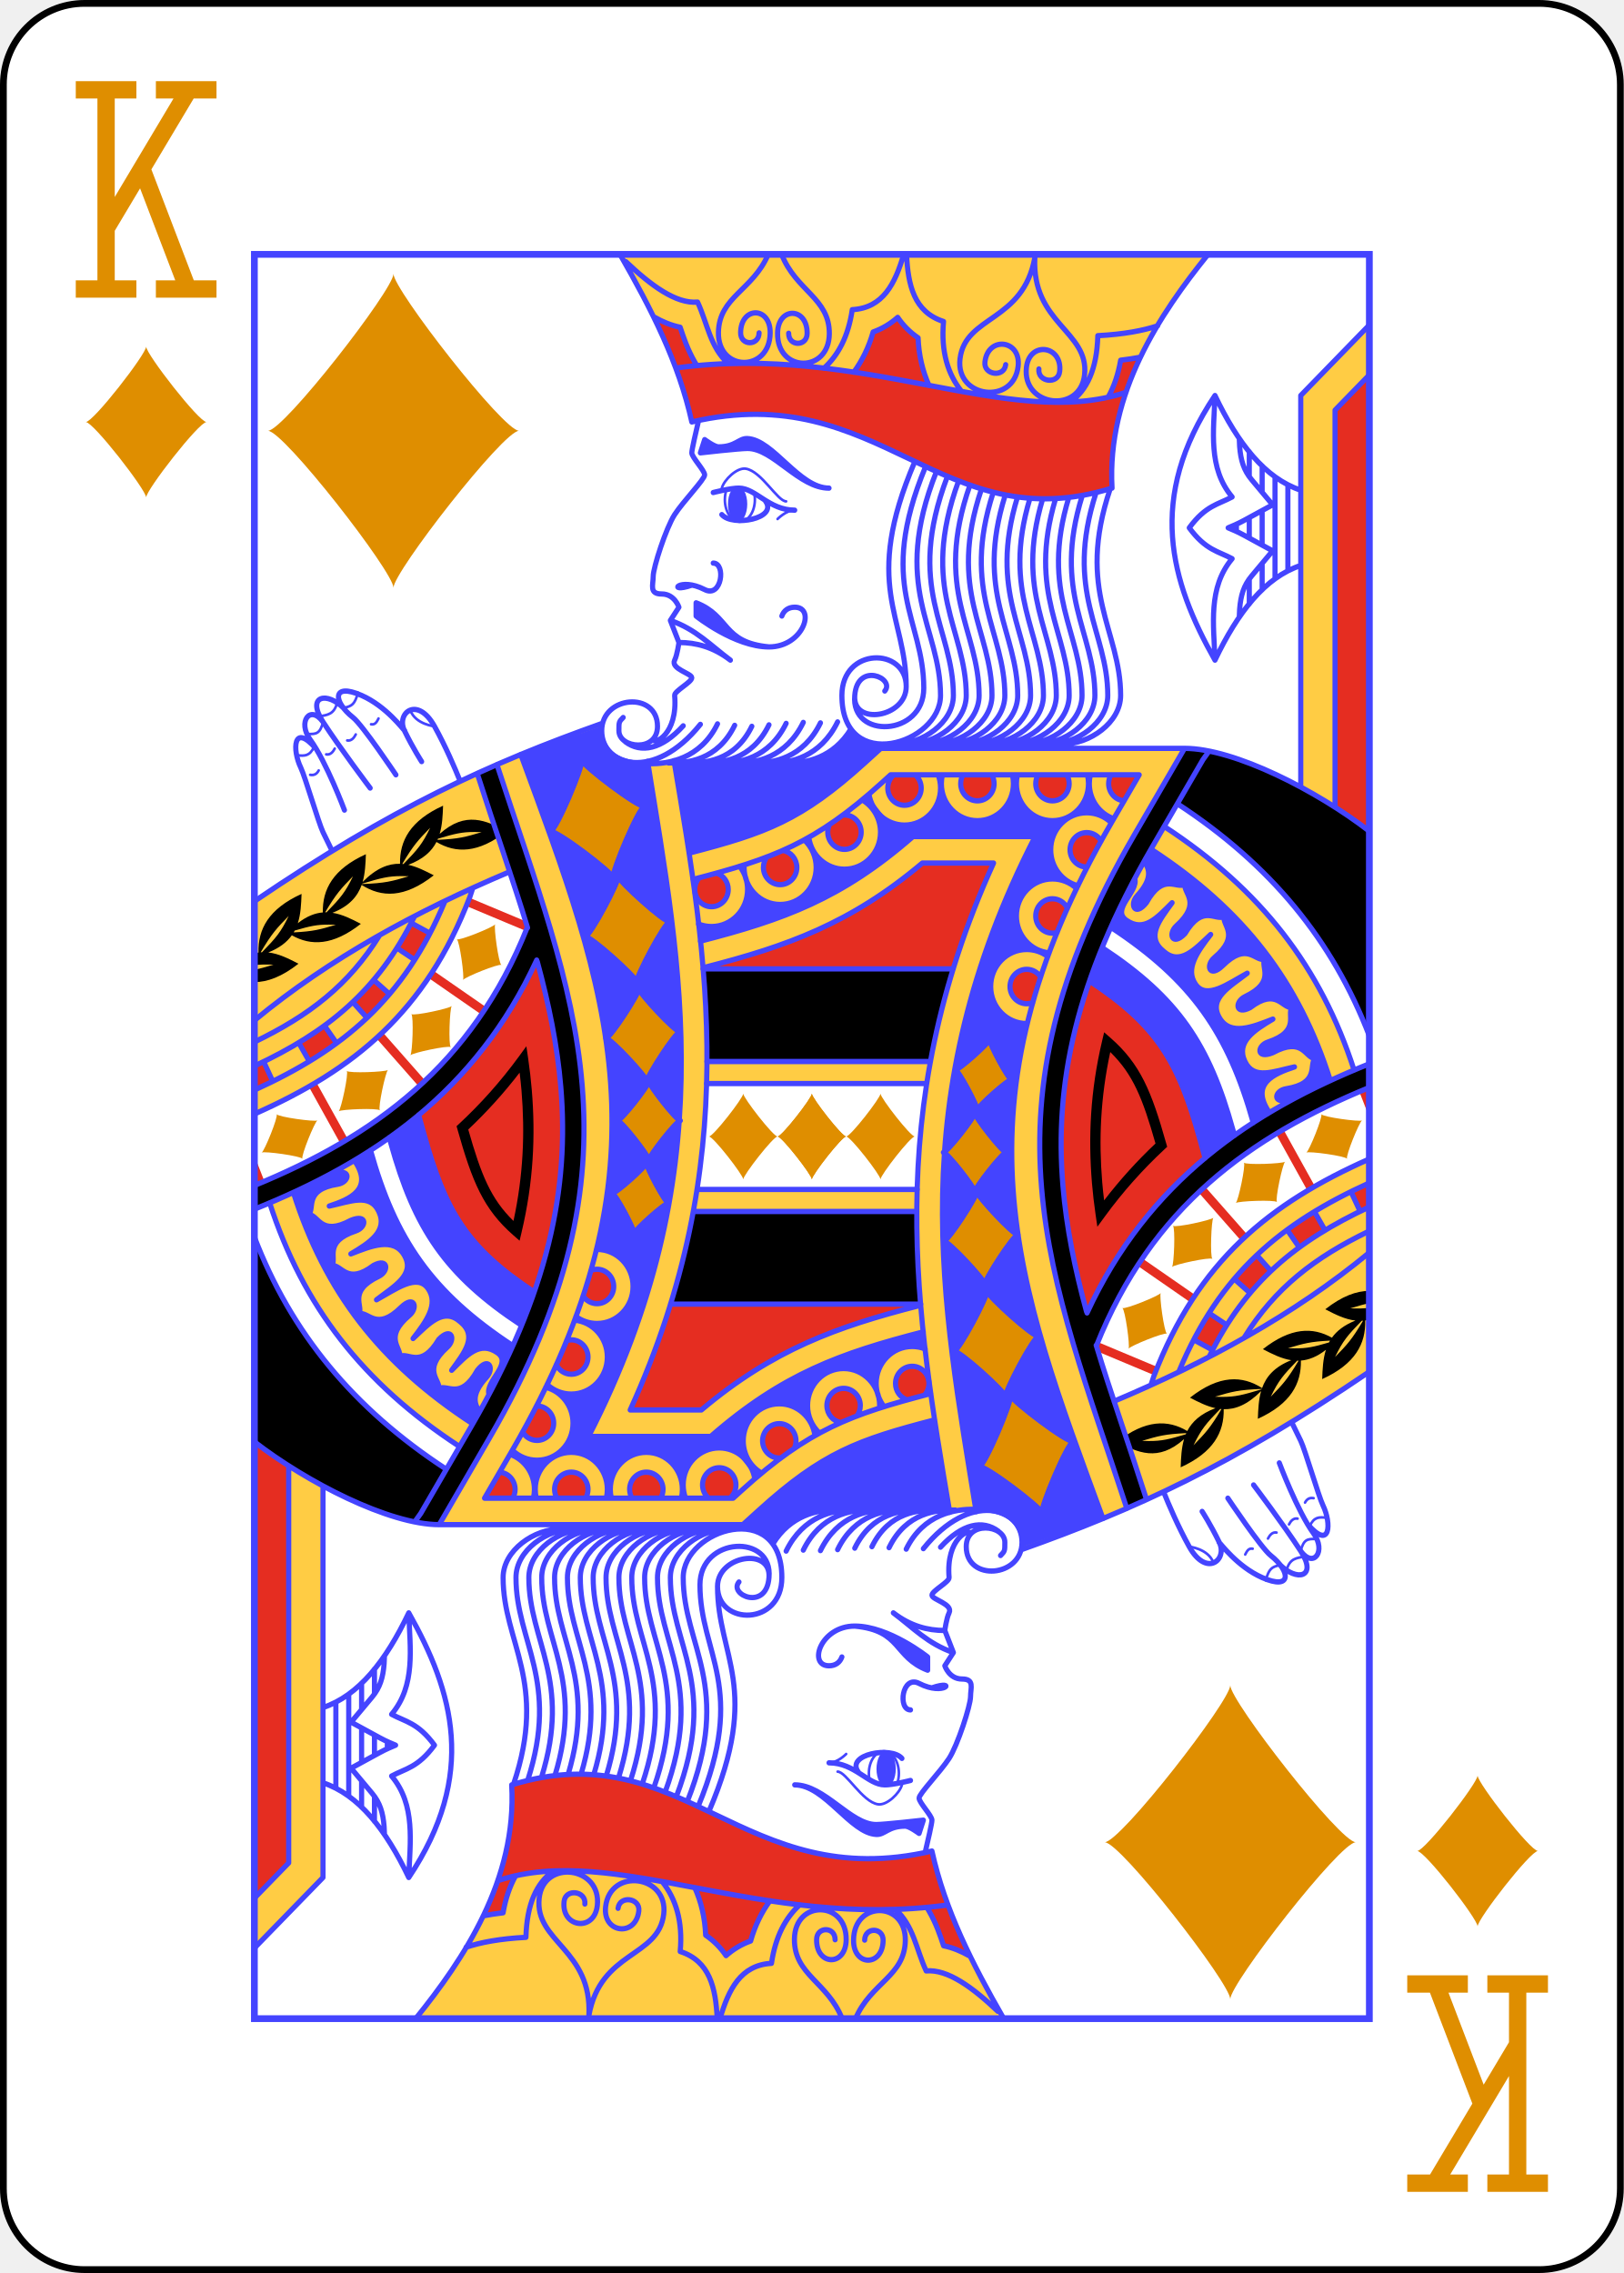
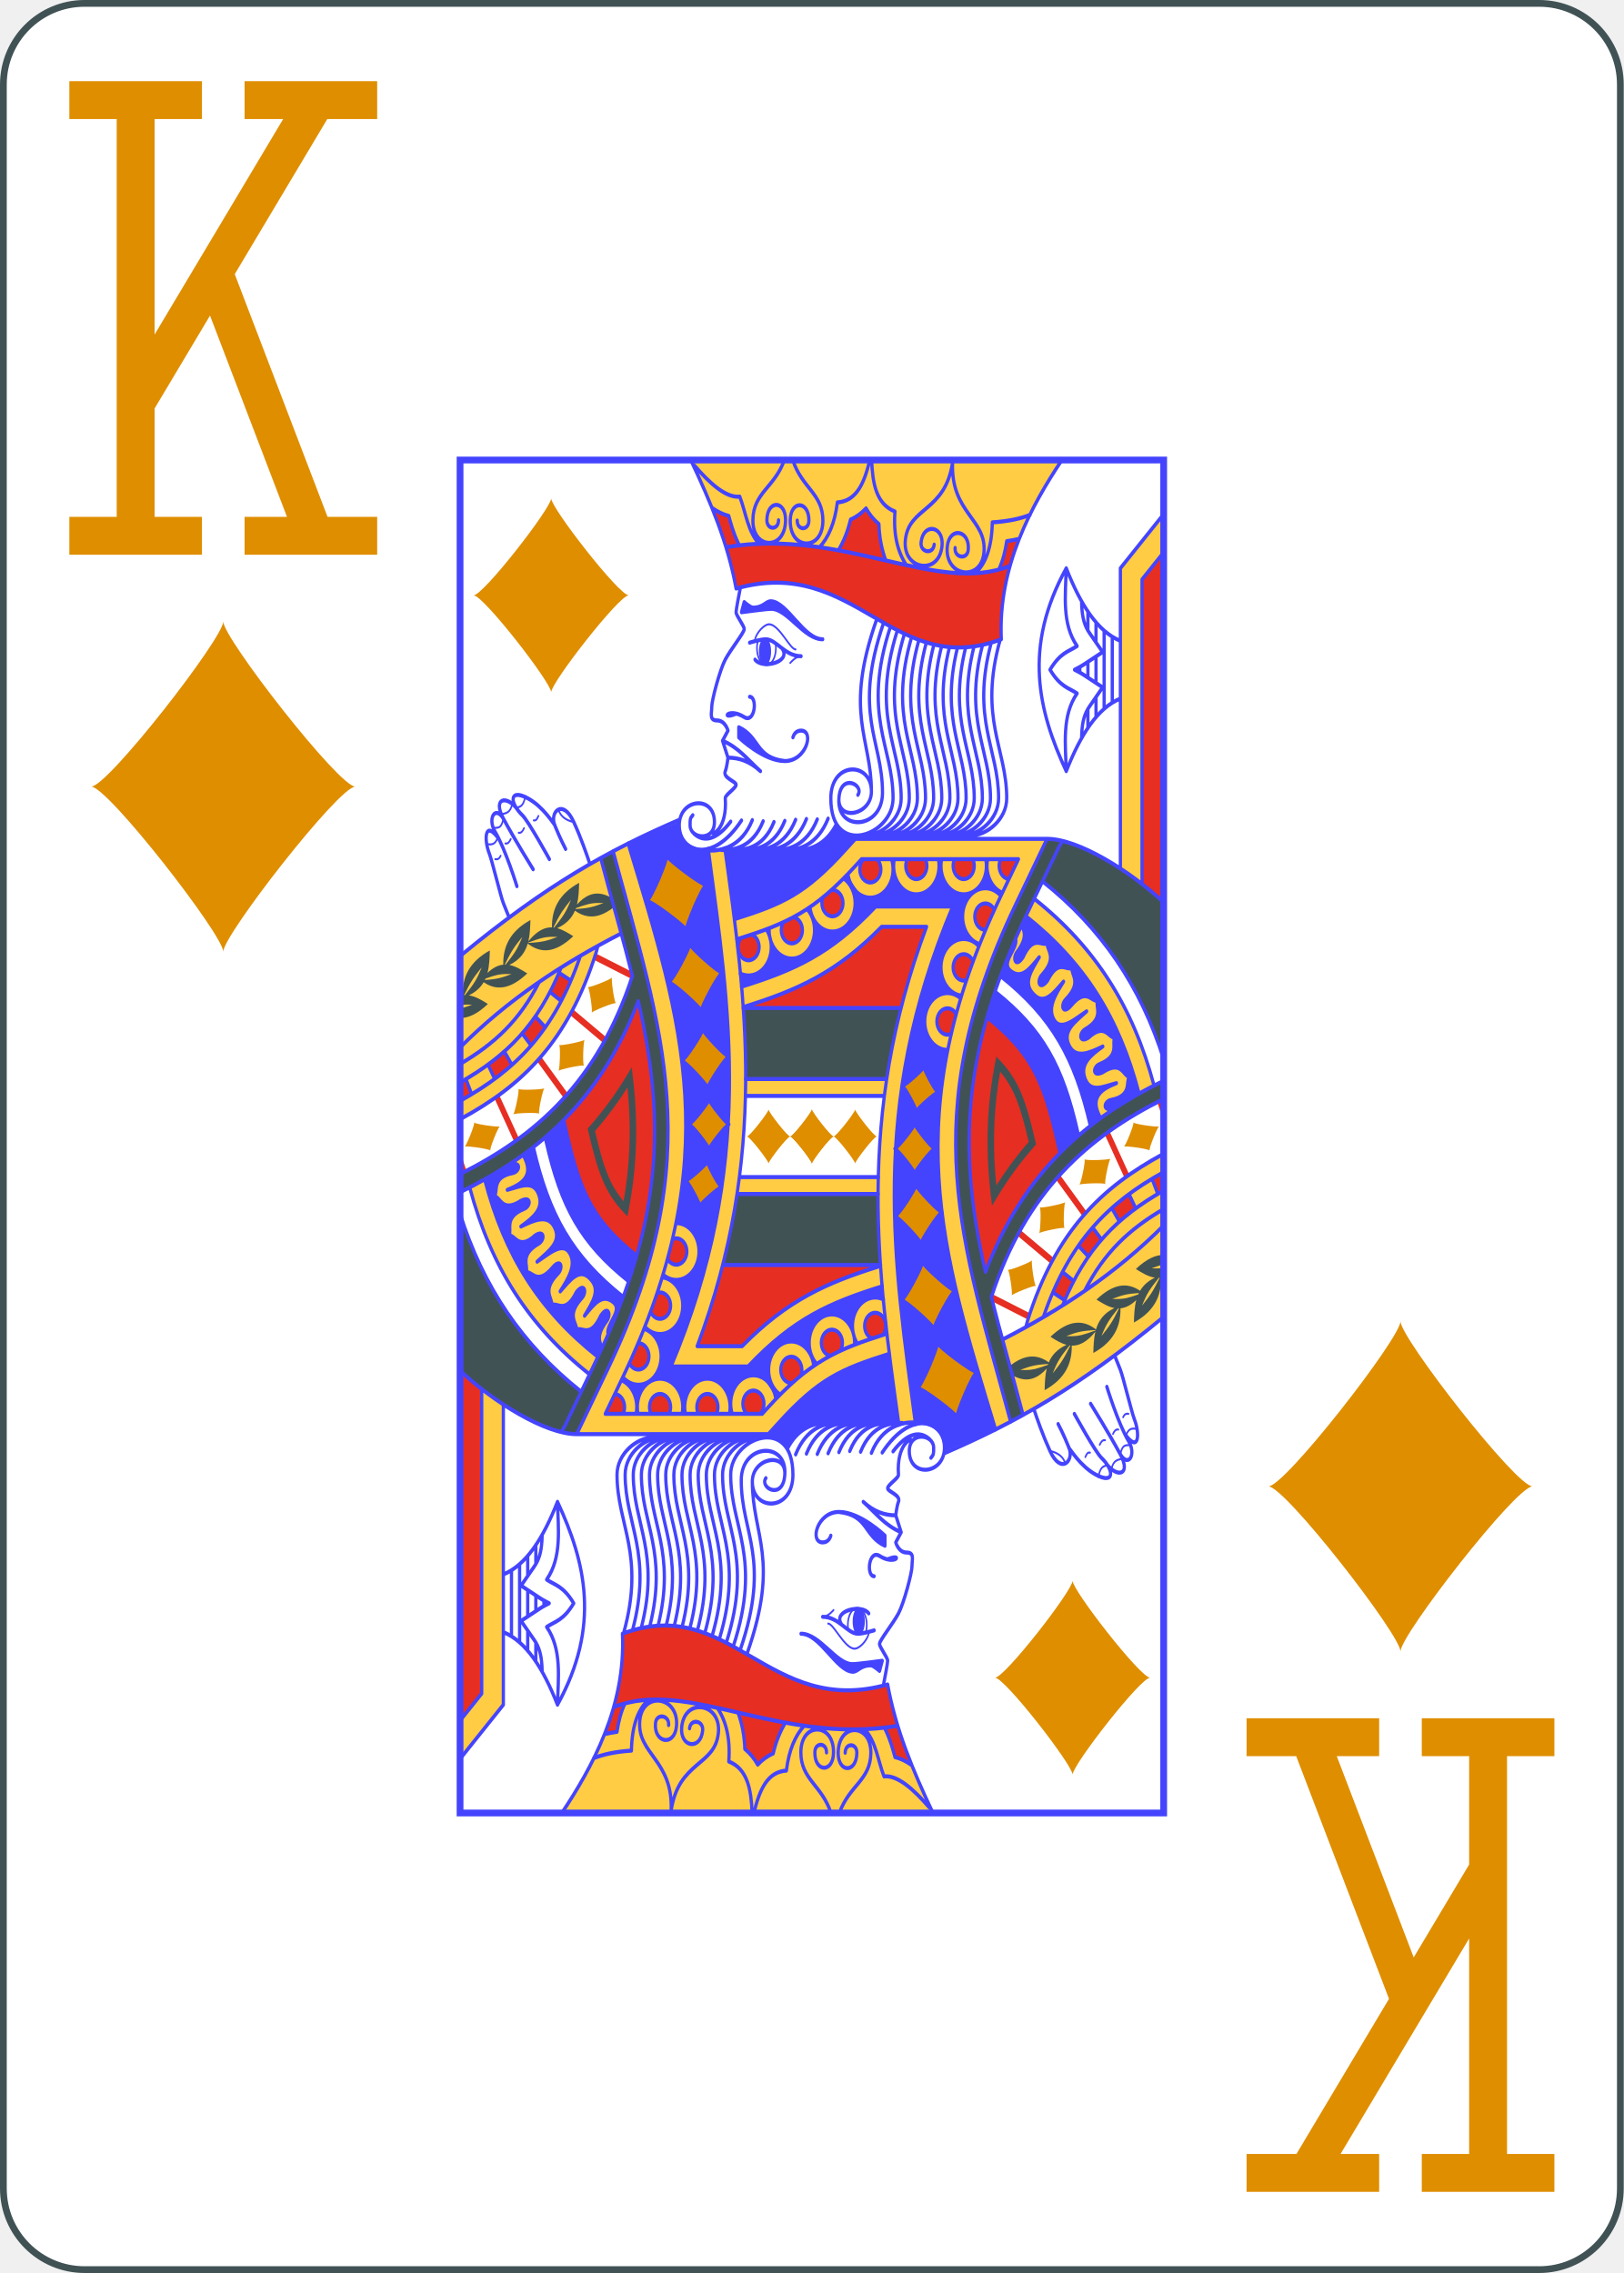
<svg xmlns="http://www.w3.org/2000/svg" xmlns:xlink="http://www.w3.org/1999/xlink" class="card" face="KD" height="3.5in" preserveAspectRatio="none" viewBox="-120 -168 240 336" width="2.5in">
  <defs>
    <symbol id="VDK" viewBox="-500 -500 1000 1000" preserveAspectRatio="xMinYMid">
      <path d="M-285 -460L-85 -460M-185 -460L-185 460M-285 460L-85 460M85 -460L285 -460M185 -440L-170 155M85 460L285 460M185 440L-10 -70" stroke="#df8e00" stroke-width="80" stroke-linecap="square" stroke-miterlimit="1.5" fill="none" />
    </symbol>
    <symbol id="SDK" viewBox="-600 -600 1200 1200" preserveAspectRatio="xMinYMid">
      <path d="M-400 0C-350 0 0 -450 0 -500C0 -450 350 0 400 0C350 0 0 450 0 500C0 450 -350 0 -400 0Z" fill="#df8e00" />
    </symbol>
    <symbol id="DK6" preserveAspectRatio="none" viewBox="0 0 1300 2000">
      <path stroke="#44F" stroke-linecap="round" stroke-linejoin="round" stroke-width="3" fill="none" d="M545,265c2.64,-9.531 17.644,-23.57 27.903,-22.032C591.207,245.713 610,280 620,280M630,290c-10,0 -20,10 -20,10M583.008,271.841c0.353,1.98 0.541,4.055 0.541,6.192 0,13.807 -7.835,25 -17.5,25 -9.665,0 -17.5,-11.193 -17.5,-25 0,-4.428 0.806,-8.588 2.22,-12.196M120.802,496.815c-3.725,13.385 -7.12,15.266 -16.172,17.234M96.463,508.491c-3.725,13.385 -11.329,13.379 -20.381,15.348M80.207,529.943c-3.725,13.385 -7.7,14.104 -18.204,13.751M69.59,558.281c-5.031,10.627 -11.039,10.476 -19.656,9.542M181.952,517.242C188.179,532.903 210,535 210,535M65,590c4.797,0.895 7.937,-1.11 10,-5M108.204,551.026c4.797,0.895 7.937,-2.906 10,-6.796M65,590c4.797,0.895 7.937,-1.11 10,-5M136.026,532.691c4.797,0.895 6.654,-2.65 8.717,-6.539M83.686,566.814c4.797,0.895 7.937,-2.65 10,-6.539" />
-       <use xlink:href="#SDK" height="120" width="120" transform="translate(650,1000)scale(1,0.972)rotate(0)translate(-60,-60)" />
-       <use xlink:href="#SDK" height="120" width="120" transform="translate(570,1000)scale(1,0.972)rotate(0)translate(-60,-60)" />
-       <use xlink:href="#SDK" height="170" width="170" transform="translate(400,640)scale(1,0.972)rotate(-15)translate(-85,-85)" stroke="#44F" stroke-width="42.352" stroke-linejoin="round" stroke-linecap="round" />
-       <use xlink:href="#SDK" height="150" width="150" transform="translate(435,765)scale(1,0.972)rotate(-10)translate(-75,-75)" stroke="#44F" stroke-width="48" stroke-linejoin="round" stroke-linecap="round" />
-       <use xlink:href="#SDK" height="130" width="130" transform="translate(453,885)scale(1,0.972)rotate(-5)translate(-65,-65)" stroke="#44F" stroke-width="55.384" stroke-linejoin="round" stroke-linecap="round" />
-       <use xlink:href="#SDK" height="110" width="110" transform="translate(460,982)scale(1,0.972)rotate(0)translate(-55,-55)" stroke="#44F" stroke-width="65.454" stroke-linejoin="round" stroke-linecap="round" />
-       <use xlink:href="#SDK" height="100" width="100" transform="translate(450,1070)scale(1,0.972)rotate(10)translate(-50,-50)" stroke="#44F" stroke-width="72" stroke-linejoin="round" stroke-linecap="round" />
-       <use xlink:href="#SDK" height="90" width="90" transform="translate(1259,1000)scale(1,0.972)rotate(60)translate(-45,-45)" />
-       <use xlink:href="#SDK" height="90" width="90" transform="translate(1173,1052)scale(1,0.972)rotate(50)translate(-45,-45)" />
-       <use xlink:href="#SDK" height="90" width="90" transform="translate(1094,1120)scale(1,0.972)rotate(40)translate(-45,-45)" />
-       <use xlink:href="#SDK" height="90" width="90" transform="translate(1038,1209)scale(1,0.972)rotate(30)translate(-45,-45)" />
+       <use xlink:href="#SDK" height="120" width="120" transform="translate(650,1000)scale(1,0.8)rotate(0)translate(-60,-60)" />
+       <use xlink:href="#SDK" height="120" width="120" transform="translate(570,1000)scale(1,0.8)rotate(0)translate(-60,-60)" />
+       <use xlink:href="#SDK" height="170" width="170" transform="translate(400,640)scale(1,0.8)rotate(-15)translate(-85,-85)" stroke="#44F" stroke-width="42.352" stroke-linejoin="round" stroke-linecap="round" />
+       <use xlink:href="#SDK" height="150" width="150" transform="translate(435,765)scale(1,0.8)rotate(-10)translate(-75,-75)" stroke="#44F" stroke-width="48" stroke-linejoin="round" stroke-linecap="round" />
+       <use xlink:href="#SDK" height="130" width="130" transform="translate(453,885)scale(1,0.8)rotate(-5)translate(-65,-65)" stroke="#44F" stroke-width="55.384" stroke-linejoin="round" stroke-linecap="round" />
+       <use xlink:href="#SDK" height="110" width="110" transform="translate(460,982)scale(1,0.8)rotate(0)translate(-55,-55)" stroke="#44F" stroke-width="65.454" stroke-linejoin="round" stroke-linecap="round" />
+       <use xlink:href="#SDK" height="100" width="100" transform="translate(450,1070)scale(1,0.8)rotate(10)translate(-50,-50)" stroke="#44F" stroke-width="72" stroke-linejoin="round" stroke-linecap="round" />
+       <use xlink:href="#SDK" height="90" width="90" transform="translate(1259,1000)scale(1,0.8)rotate(60)translate(-45,-45)" />
+       <use xlink:href="#SDK" height="90" width="90" transform="translate(1173,1052)scale(1,0.8)rotate(50)translate(-45,-45)" />
+       <use xlink:href="#SDK" height="90" width="90" transform="translate(1094,1120)scale(1,0.8)rotate(40)translate(-45,-45)" />
+       <use xlink:href="#SDK" height="90" width="90" transform="translate(1038,1209)scale(1,0.8)rotate(30)translate(-45,-45)" />
    </symbol>
    <symbol id="DK5" preserveAspectRatio="none" viewBox="0 0 1300 2000">
      <path stroke="#44F" stroke-linecap="round" stroke-linejoin="round" stroke-width="6" fill="none" d="M1205,261.182v97.637M1190,252.129V367.871M1175,350.311v29.996M1175,290.406l-10e-5,39.187M1175,239.693v29.996M1160,368.373v27.984M1160,298.355l10e-5,23.289M1160,223.643v27.984M1145,305.873v8.254M520.134,778.543C616.396,754.406 684.392,730.935 767.926,660h142.395c-156.787,297.276 -107.906,528.857 -68.797,765.254M525.766,808.059C620.591,784.352 694.855,758.784 778.836,690h83.006c-131.846,281.901 -89.778,512.978 -51.069,736.045M989.366,1432.945C889.254,1168.199 806.638,966.909 1000.051,642.941L1031.658,590H741.766l-9.922,8.756C653.494,667.888 603.995,685.13 511.713,708.48M1017.097,1421.323C928.021,1156.019 838.469,972.117 1025.811,658.32L1084.508,560H730.424l-18.43,16.26c-74.361,65.612 -115.843,79.924 -204.671,102.393M426.291,0.007C462.762,61.82 494.762,122.796 510,190 730,140 800,325 1000,265 993.852,157.297 1056.123,67.145 1111.966,-0.018M614.759,0.032C631.487,41.41 670.706,49.677 670.34,90.06c-0.408,44.997 -60.979,44.224 -60.335,-0.77 0.435,-30.41 34.906,-29.556 34.477,0.44 -0.215,14.998 -21.763,14.723 -21.548,-0.275M599.096,0.044C581.146,40.794 541.84,48.101 541.051,88.41c-0.88,44.991 59.691,45.764 60.335,0.77 0.435,-30.41 -34.048,-30.436 -34.477,-0.44 -0.215,14.998 21.333,15.273 21.548,0.275M910,3.41c-3.958,75.052 63.504,83.571 57.94,133.177 -5.014,44.699 -73.043,36.172 -67.764,-8.495 3.568,-30.189 42.241,-24.924 38.722,4.854 -1.76,14.889 -25.961,11.855 -24.201,-3.034M910,3.41C896.361,77.248 828.885,68.851 822.732,118.383c-5.544,44.633 62.485,53.162 67.764,8.495 3.568,-30.189 -35.203,-34.632 -38.722,-4.854 -1.76,14.889 22.442,17.923 24.201,3.034M491.884,128.804C710,100 880,200 1015.604,156.595M995.411,161.923C1002.408,149.77 1007.254,135.659 1010,120c8.271,-0.945 15.987,-2.113 23.204,-3.475M951.488,167.374c19.219,-13.488 30.892,-37.153 31.903,-75.195 30.425,-1.548 52.501,-5.644 69.805,-11.195M466.519,71.255c9.446,5.241 19.354,9.279 29.914,11.366 3.985,11.503 8.452,24.997 17.213,39.74 0.763,1.283 1.566,2.56 2.409,3.829M552.628,123.893C531.219,105.072 528.495,78.759 516.729,54.105 491.699,56.297 462.178,35.159 433.183,8.316M698.804,133.696c9.723,-12.91 17.517,-28.178 22.597,-45.676 10.847,-3.769 20.57,-9.546 28.66,-16.604 6.148,8.853 14.187,16.87 23.799,23.219 0.785,19.912 5.349,38.047 12.742,53.992M757.092,0.052C747.112,32.943 733.174,60.761 697.089,62.687 692.459,93.201 680.697,114.38 664.045,129.146M824.538,155.374C808.692,135.989 800.327,110.644 803.527,76.109 768.856,65.234 762.116,34.589 760.381,0.043M0.128,733.28C160.872,627.138 273.947,577.151 405.892,531.565M1084.508,560c58.556,0 155.048,48.393 215.606,93.996M1060.798,648.537c113.096,71.77 182.617,159.57 221.424,276.264M1045.468,674.302c108.824,68.979 172.626,150.486 209.091,262.347M1300.071,886.19C1257.215,777.442 1184.743,691.771 1076.171,622.798M998.735,762.9c94.583,60.402 136.897,120.761 165.899,221.531M988.568,785.964c89.063,57.044 124.762,109.898 152.397,206.618l1.791,6.27M973.923,823.823c78.203,50.361 103.128,90.662 128.581,179.747l5.989,20.963M1045.369,1281.592l3.338,-9.824c51.421,-130.622 135.35,-196.342 251.249,-246.259M1154.091,1227.949c35.812,-56.212 81.928,-90.805 145.814,-120.773M1113.379,1249.43c42.764,-84.642 101.834,-131.066 186.517,-169.544M1077.871,1266.58c47.687,-111.379 119.453,-168.575 222.006,-213.896M970.828,1200.002C1041.668,1050.464 1161.946,971.391 1299.957,917.595M981.741,1237.189C1046.058,1080.041 1161.175,999.873 1299.994,944.443M1002.278,1300.143c108.097,-44.364 209.475,-97.716 297.742,-168.601M970.203,1198.396c-13.491,-48.251 -23.451,-95.134 -27.496,-142.517 -9.688,-113.478 12.898,-231.197 104.568,-384.744l58.697,-98.32 7.089,-9.682M1039.892,1410.606c-19.667,-59.873 -42.017,-121.299 -58.398,-173.96M523.076,810 814.875,810M527.684,915 788.328,915M527.262,940 783.957,940M1113.101,1200.255l20.73,13.447M1142.463,1161.465l18.51,16.033M1168.828,1134.571l16.461,17.846M1204.197,1105.897l14.1,19.81M1236.013,1085.268l12.336,21.066M1278.611,1062.598l10.579,22.262M1095.363,1230.498l21.824,11.578M1220,603.865V160l80,-80M1260,626.748V176.568l39.999,-39.999M1219.982,352.664C1178.5,366.005 1146.587,405.675 1120,460c-1.436,-40.363 -8.306,-82.087 20,-115 -16.063,-8.511 -30.68,-9.463 -50,-35 19.32,-25.537 33.937,-26.489 50,-35 -28.306,-32.913 -21.436,-74.637 -20,-115 26.587,54.325 58.5,93.995 99.982,107.336M1148.301,411.435c0.056,-3.197 0.194,-6.275 0.441,-9.224 1.32,-15.756 4.72,-26.855 14.004,-37.65l24.494,-28.482 -33.195,-17.588c-8.638,-4.577 -14.026,-6.531 -18.703,-8.49 4.677,-1.959 10.065,-3.914 18.703,-8.49l33.195,-17.588 -24.494,-28.482c-9.284,-10.795 -12.684,-21.895 -14.004,-37.65 -0.247,-2.949 -0.385,-6.027 -0.441,-9.224M1120,160c-80.254,116.73 -51.745,210.787 0,300M708.559,618.376A42,42 0 0 1 730,655v0a42,42 0 0 1 -42,42 42,42 0 0 1 -41.598,-36.205M686.029,635.6A19.5,19.5 0 0 1 688,635.5 19.5,19.5 0 0 1 707.5,655 19.5,19.5 0 0 1 688,674.5 19.5,19.5 0 0 1 668.5,655a19.5,19.5 0 0 1 2.091,-8.784M797.229,589.997A42,42 0 0 1 800,605 42,42 0 0 1 758,647 42,42 0 0 1 716.564,611.857M770.453,589.995A19.5,19.5 0 0 1 777.5,605 19.5,19.5 0 0 1 758,624.5 19.5,19.5 0 0 1 738.5,605a19.5,19.5 0 0 1 7.055,-15.012M883.79,589.99A42,42 0 0 1 885,600a42,42 0 0 1 -42,42 42,42 0 0 1 -42,-42 42,42 0 0 1 1.211,-10.012M859.734,589.989A19.5,19.5 0 0 1 862.5,600 19.5,19.5 0 0 1 843,619.5 19.5,19.5 0 0 1 823.5,600a19.5,19.5 0 0 1 2.767,-10.012M971.29,589.99A42,42 0 0 1 972.5,600a42,42 0 0 1 -42,42 42,42 0 0 1 -42,-42 42,42 0 0 1 1.211,-10.012M947.234,589.989A19.5,19.5 0 0 1 950,600 19.5,19.5 0 0 1 930.5,619.5 19.5,19.5 0 0 1 911,600a19.5,19.5 0 0 1 2.767,-10.012M1001.961,639.758A42,42 0 0 1 973.5,600a42,42 0 0 1 1.211,-10.012M1014.087,619.449A19.5,19.5 0 0 1 996,600a19.5,19.5 0 0 1 2.767,-10.012M960.294,715.741A42,42 0 0 1 928.5,675a42,42 0 0 1 42,-42 42,42 0 0 1 28.739,11.372M971.157,694.489A19.5,19.5 0 0 1 970.5,694.5 19.5,19.5 0 0 1 951,675a19.5,19.5 0 0 1 19.5,-19.5 19.5,19.5 0 0 1 16.785,9.575M926.665,791.825A42,42 0 0 1 888.5,750a42,42 0 0 1 42,-42 42,42 0 0 1 28.229,10.901M935.972,768.717A19.5,19.5 0 0 1 930.5,769.5 19.5,19.5 0 0 1 911,750a19.5,19.5 0 0 1 19.5,-19.5 19.5,19.5 0 0 1 17.494,10.885M901.237,871.994A42,42 0 0 1 900.5,872a42,42 0 0 1 -42,-42 42,42 0 0 1 42,-42 42,42 0 0 1 24.636,7.984M907.72,848.114A19.5,19.5 0 0 1 900.5,849.5 19.5,19.5 0 0 1 881,830a19.5,19.5 0 0 1 19.5,-19.5 19.5,19.5 0 0 1 16.278,8.763M641.043,663.734A42,42 0 0 1 655,695a42,42 0 0 1 -42,42 42,42 0 0 1 -42,-42 42,42 0 0 1 0.104,-2.949M615.923,675.72A19.5,19.5 0 0 1 632.5,695 19.5,19.5 0 0 1 613,714.5 19.5,19.5 0 0 1 593.5,695a19.5,19.5 0 0 1 4.158,-12.037M565.706,693.65A42,42 0 0 1 575,720a42,42 0 0 1 -42,42 42,42 0 0 1 -15.083,-2.802M538.79,701.38A19.5,19.5 0 0 1 552.5,720 19.5,19.5 0 0 1 533,739.5 19.5,19.5 0 0 1 513.5,720a19.5,19.5 0 0 1 5.342,-13.409M795.159,246.412C741.578,377.816 800,422.21 800,500c0,55 -115,90 -115,0 0,-55 75,-55 75,-10 0,35 -62.765,44.891 -60,10 3.052,-38.508 47.487,-19.355 35,-5M782.517,240.733C724.777,376.332 780.484,412.89 780.484,491.79 780.484,546.79 695,550 700,500M770,235C708.212,375.321 760,410 760,490M807.997,251.821C758.185,379.052 815,423.287 815,500c0,30.823 -36.118,55.365 -67.872,55.144M821.048,256.901C774.7,380.245 830,424.317 830,500c0,30.823 -36.118,55.365 -67.872,55.144M834.323,261.583C791.102,381.375 845,425.282 845,500c0,30.823 -36.118,55.365 -67.872,55.144M847.748,266.039C807.441,382.477 860,426.216 860,500c0,30.823 -36.118,55.365 -67.872,55.144M861.464,269.818C823.58,383.434 875,427.02 875,500c0,30.823 -36.118,55.365 -67.872,55.144M875.463,272.868C839.501,384.221 890,427.677 890,500c0,30.823 -36.118,55.365 -67.872,55.144M889.737,275.142C855.189,384.816 905,428.171 905,500c0,30.823 -36.118,55.365 -67.872,55.144M904.283,276.596C870.629,385.201 920,428.489 920,500c0,30.823 -36.118,55.365 -67.872,55.144M919.1,277.188C885.809,385.358 935,428.619 935,500c0,30.823 -36.118,55.365 -67.872,55.144M934.195,276.881C900.716,385.277 950,428.552 950,500c0,30.823 -36.118,55.365 -67.872,55.144M949.583,275.634C915.338,384.946 965,428.278 965,500c0,30.823 -36.118,55.365 -67.872,55.144M965.29,273.405C929.663,384.36 980,427.793 980,500c0,30.823 -36.118,55.365 -67.872,55.144M981.353,270.151C943.68,383.519 995,427.091 995,500c0,30.823 -36.118,55.365 -67.872,55.144M997.87,265.686C957.335,382.389 1010,426.142 1010,500c0,30.823 -36.118,55.365 -67.872,55.144M520,532.778C465.796,598.504 405,580 405,540c0,-40 65,-45 65,-5 0,30 -45,25 -45,5 0,-10 0,-10 5,-15M500,534.444c-25.083,26.791 -49.177,31.341 -67.463,18.093M540,532.222c-20,40 -57.915,45.684 -79.403,45.122M560,533.889c-20,40 -55.863,43.196 -77.35,42.634M580,535c-20,40 -55.863,42.085 -77.35,41.523M600,533.333c-20,40 -55.863,43.752 -77.35,43.19M620,531.667c-20,40 -55.863,45.418 -77.35,44.857M640,530.556c-20,40 -55.863,46.529 -77.35,45.968M660,531.111c-20,40 -55.863,45.974 -77.35,45.412M680,530c-20,40 -55.863,47.085 -77.35,46.523M695.523,538.013c-20.53,32.953 -52.907,39.032 -72.873,38.511M517.827,188.827C514.886,200.909 510,221.505 510,225c0,5 15,20 15,25 0,5 -25,30 -35,45 -10,15 -25,60 -25,70 0,10 -5,20 10,20 15,0 20,15 20,15l-10,15 10,25c0,0 -1.838,13.675 -5,20 -5,10 20,15 20,20 0,5 -20.437,15.019 -20,20 3.908,44.548 -24.383,56.24 -25,50M535,350c15,0 10,40 -10,30 -30,-15 -45,5 -15,-5M615,410c2.205,-6.063 7.383,-10 15,-10 25,0 10,45 -30,45 -40,0 -85,-35 -85,-35v-15c40,15 30,45 85,50M495,440c20,0 40,5 60,20 -22.925,-16.544 -40,-35 -70,-45M525,210l-5,15c0,0 45,-5 55,-5 30,0 60,45 95,45 -35,0 -65,-55 -95.29,-56.161 -9.993,-0.383 -13.614,9.419 -33.614,9.419C536.382,218.258 525,210 525,210v0M630,290c-30,0 -45.346,-24.918 -65,-25 -10.138,-0.042 -30,5 -30,5M595.871,279.644C610.873,299.647 557.374,309.072 545,295M239.869,597.116C233.831,582.484 222.966,557.691 210,535c-20,-35 -45,-15 -35,5 10,20 20,35 20,35M175.29,539.935C173.609,538.913 154.066,512.457 125,500c-35,-15 -33.238,7.222 -10,25 11.232,8.593 50,65 50,65M105,515.29C85,495 60,500 80,530c20,30 55,75 55,75M80,530c-15,-20 -30,0 -15,20 18.974,25.298 40,80 40,80M72.032,560.581C45,530 44.064,561.807 54.064,581.807 59.064,591.807 75,645 80,655l10.701,21.402M1037.564,687.87c4.723,7.868 11.471,18.196 -8.343,39.341 -9.126,9.74 -2.687,24.18 10.778,7.789 20,-35 35,-15 45.124,-20.988 -2.689,9.832 20.209,20.598 -10.091,47.185C1065,770 1070,785 1085,770c21.131,-34.329 35.471,-13.85 45.785,-19.505 -3.009,9.739 19.527,21.246 -11.625,46.831 -10.315,8.471 -5.807,23.626 9.675,9.124 29.05,-27.948 37.808,-4.532 49.209,-7.426 -5.35,8.677 13.588,25.457 -22.975,42.431 -12.106,5.62 -11.535,21.421 6.008,12.4 31.172,-23.044 37.003,1.267 48.672,-0.212 -6.37,7.958 10.376,26.927 -27.988,39.306 -12.702,4.099 -14.066,19.851 5.655,12.036 35.69,-18.741 37.573,6.188 49.328,6.588 -7.557,6.841 5.952,28.236 -33.894,34.343 -13.193,2.022 -17.049,17.356 3.665,12.783M1026.493,707.762c4.572,14.621 -28.113,34.819 -9.701,47.174 20.48,13.743 35.303,-2.517 53.208,-19.936 -14.905,20.047 -30.697,38.701 -10,55 19.435,16.731 36.52,-2.195 54.984,-19.021 -15.551,19.55 -29.984,39.021 -17.594,56.48 12.792,18.024 38.142,-0.888 60.229,-12.558 -19.949,15.036 -45.281,28.286 -32.619,50.099 12.547,21.614 39.189,10.789 62.536,1.905C1165.9,879.391 1144.168,892.816 1155,915c10.372,21.24 33.237,11.175 57.702,6.126 -23.926,7.689 -52.164,19.089 -29.302,51.671" />
    </symbol>
    <symbol id="DK4" preserveAspectRatio="none" viewBox="0 0 1300 2000">
-       <path fill="black" d="M1084.508,560l-58.697,98.32c-187.341,313.797 -97.789,497.698 -8.713,763.002l23.092,-10.266 -57.762,-175.512C1046.875,1079.487 1161.668,999.68 1300,944.443V917.615C1161.979,971.411 1041.672,1050.455 970.828,1200.002l0.795,2.709 -1.42,-4.314c-13.491,-48.251 -23.451,-95.135 -27.496,-142.518 -9.688,-113.478 12.898,-231.197 104.568,-384.744l58.697,-98.32 -29.781,49.916C1184.687,691.728 1257.135,777.351 1300,886.016V653.916C1247.887,614.69 1169.327,573.443 1112.02,562.904l-0.064,0.107zM220,625c-38.243,16.869 -50.73,39.82 -50.184,65.85 -13.29,-0.348 -27.534,4.811 -43.621,20.596C129.141,701.541 129.613,690.786 130,680 91.688,696.899 79.224,719.903 79.818,745.99 70.668,746.731 61.03,750.275 50.633,758.205 54.076,747.821 54.59,736.429 55,725 16.463,741.999 4.078,765.174 4.83,791.451 3.236,791.66 1.626,791.963 0,792.354v13.449C6.455,804.98 13.029,804.849 22.26,805.217 13.211,807.838 6.837,809.679 0,811.016v13.971c15.197,7.2e-4 32.097,-6.118 51.395,-20.848 -11.463,-5.788 -22.95,-11.437 -35.184,-12.781 13.191,-5.09 21.793,-11.762 27.439,-19.451 22.217,12.236 47.947,11.85 80.484,-12.984 -10.803,-5.455 -21.628,-10.784 -33.078,-12.506 19.825,-7.612 29.328,-18.781 34.014,-31.607 23.029,14.305 49.765,15.292 84.064,-10.887 -9.735,-4.916 -19.487,-9.734 -29.699,-11.9 17.505,-6.371 27.302,-15.398 32.848,-25.889 22.528,13.014 48.645,13.135 81.852,-12.211 -23.778,-12.007 -47.654,-23.447 -78.109,3.057C219.116,646.927 219.606,635.981 220,625Zm-15,25c-9.295,18.589 -14.428,24.37 -31.143,41.131 -0.468,-0.051 -0.936,-0.103 -1.406,-0.141C185.522,669.587 190.885,664.115 205,650Zm52.279,4.807c2.377,0.016 4.928,0.082 7.721,0.193 -19.154,5.548 -26.54,7.606 -51.529,8.73 0.201,-0.437 0.382,-0.881 0.57,-1.322 19.619,-5.653 27.964,-7.704 43.238,-7.602zm-85,50c2.377,0.016 4.928,0.082 7.721,0.193 -19.935,5.775 -27.006,7.775 -54.58,8.869 0.053,-0.152 0.095,-0.308 0.146,-0.461 22.238,-6.438 30.551,-8.71 46.713,-8.602zM115,705c-9.241,18.483 -14.365,24.3 -30.852,40.84 -0.535,-0.007 -1.073,-8e-5 -1.611,0.012C95.545,724.565 100.916,719.084 115,705ZM40,750C30.713,768.575 25.582,774.362 8.898,791.092 8.378,791.113 7.854,791.152 7.33,791.191 20.491,769.62 25.841,764.159 40,750Zm47.279,9.807c2.377,0.016 4.928,0.082 7.721,0.193 -18.542,5.371 -26.021,7.474 -49.139,8.623 0.419,-0.687 0.814,-1.383 1.193,-2.084 17.576,-5.021 25.721,-6.83 40.225,-6.732zM523.076,810 527.684,915H788.328L814.875,810Zm467.709,71.871 -2.305,9.463c-13.936,57.217 -16.337,109.636 -11.896,161.652 0.997,11.684 2.414,23.387 4.166,35.131l2.119,14.211 8.615,-11.498c21.298,-28.422 44.77,-53.825 69.992,-76.621l2.783,-2.516 -1.043,-3.606c-17.22,-59.464 -30.254,-90.3 -65.016,-119.902zm7.127,22.383c26.414,25.135 37.62,51.977 52.734,103.687 -21.305,19.517 -41.323,40.983 -59.904,64.463 -0.855,-6.832 -1.621,-13.647 -2.201,-20.438 -4.087,-47.877 -2.144,-95.767 9.371,-147.713z" />
+       <path fill="#415255" d="M1084.508,560l-58.697,98.32c-187.341,313.797 -97.789,497.698 -8.713,763.002l23.092,-10.266 -57.762,-175.512C1046.875,1079.487 1161.668,999.68 1300,944.443V917.615C1161.979,971.411 1041.672,1050.455 970.828,1200.002l0.795,2.709 -1.42,-4.314c-13.491,-48.251 -23.451,-95.135 -27.496,-142.518 -9.688,-113.478 12.898,-231.197 104.568,-384.744l58.697,-98.32 -29.781,49.916C1184.687,691.728 1257.135,777.351 1300,886.016V653.916C1247.887,614.69 1169.327,573.443 1112.02,562.904l-0.064,0.107zM220,625c-38.243,16.869 -50.73,39.82 -50.184,65.85 -13.29,-0.348 -27.534,4.811 -43.621,20.596C129.141,701.541 129.613,690.786 130,680 91.688,696.899 79.224,719.903 79.818,745.99 70.668,746.731 61.03,750.275 50.633,758.205 54.076,747.821 54.59,736.429 55,725 16.463,741.999 4.078,765.174 4.83,791.451 3.236,791.66 1.626,791.963 0,792.354v13.449C6.455,804.98 13.029,804.849 22.26,805.217 13.211,807.838 6.837,809.679 0,811.016v13.971c15.197,7.2e-4 32.097,-6.118 51.395,-20.848 -11.463,-5.788 -22.95,-11.437 -35.184,-12.781 13.191,-5.09 21.793,-11.762 27.439,-19.451 22.217,12.236 47.947,11.85 80.484,-12.984 -10.803,-5.455 -21.628,-10.784 -33.078,-12.506 19.825,-7.612 29.328,-18.781 34.014,-31.607 23.029,14.305 49.765,15.292 84.064,-10.887 -9.735,-4.916 -19.487,-9.734 -29.699,-11.9 17.505,-6.371 27.302,-15.398 32.848,-25.889 22.528,13.014 48.645,13.135 81.852,-12.211 -23.778,-12.007 -47.654,-23.447 -78.109,3.057C219.116,646.927 219.606,635.981 220,625Zm-15,25c-9.295,18.589 -14.428,24.37 -31.143,41.131 -0.468,-0.051 -0.936,-0.103 -1.406,-0.141C185.522,669.587 190.885,664.115 205,650Zm52.279,4.807c2.377,0.016 4.928,0.082 7.721,0.193 -19.154,5.548 -26.54,7.606 -51.529,8.73 0.201,-0.437 0.382,-0.881 0.57,-1.322 19.619,-5.653 27.964,-7.704 43.238,-7.602zm-85,50c2.377,0.016 4.928,0.082 7.721,0.193 -19.935,5.775 -27.006,7.775 -54.58,8.869 0.053,-0.152 0.095,-0.308 0.146,-0.461 22.238,-6.438 30.551,-8.71 46.713,-8.602zM115,705c-9.241,18.483 -14.365,24.3 -30.852,40.84 -0.535,-0.007 -1.073,-8e-5 -1.611,0.012C95.545,724.565 100.916,719.084 115,705ZM40,750C30.713,768.575 25.582,774.362 8.898,791.092 8.378,791.113 7.854,791.152 7.33,791.191 20.491,769.62 25.841,764.159 40,750Zm47.279,9.807c2.377,0.016 4.928,0.082 7.721,0.193 -18.542,5.371 -26.021,7.474 -49.139,8.623 0.419,-0.687 0.814,-1.383 1.193,-2.084 17.576,-5.021 25.721,-6.83 40.225,-6.732zM523.076,810 527.684,915H788.328L814.875,810Zm467.709,71.871 -2.305,9.463c-13.936,57.217 -16.337,109.636 -11.896,161.652 0.997,11.684 2.414,23.387 4.166,35.131l2.119,14.211 8.615,-11.498c21.298,-28.422 44.77,-53.825 69.992,-76.621l2.783,-2.516 -1.043,-3.606c-17.22,-59.464 -30.254,-90.3 -65.016,-119.902zm7.127,22.383c26.414,25.135 37.62,51.977 52.734,103.687 -21.305,19.517 -41.323,40.983 -59.904,64.463 -0.855,-6.832 -1.621,-13.647 -2.201,-20.438 -4.087,-47.877 -2.144,-95.767 9.371,-147.713z" />
    </symbol>
    <symbol id="DK3" preserveAspectRatio="none" viewBox="0 0 1300 2000">
      <path fill="#44F" d="M600,445c-40,0 -85,-35 -85,-35v-15c40,15 30,45 85,50M525,210l-5,15c0,0 45,-5 55,-5 30,0 60,45 95,45 -35,0 -65,-55 -95.29,-56.161 -9.993,-0.383 -13.614,9.419 -33.614,9.419C536.382,218.258 525,210 525,210ZM574.667,283.061a11.249,20.385 0 0 1 -11.249,20.385 11.249,20.385 0 0 1 -11.249,-20.385 11.249,20.385 0 0 1 11.249,-20.385 11.249,20.385 0 0 1 11.249,20.385zM489.009,572.698l133.641,3.825c19.965,0.522 52.342,-5.558 72.988,-38.356 8.822,11.653 21.897,16.73 35.872,16.969l-1.087,4.864 -18.43,16.26c-74.361,65.612 -115.843,79.924 -204.951,102.132 -5.836,-35.709 -11.98,-70.798 -18.034,-105.693zM800,605c0,23.196 -18.804,42 -42,42 -29.839,0.637 -35.202,-40.062 -49.393,-28.596C721.821,625.845 730,639.832 730,655c0,23.196 -18.804,42 -42,42 -20.928,0 -38.655,-15.406 -41.584,-36.119 -1.783,0.981 -3.565,1.936 -5.35,2.877C649.933,671.723 655,683.08 655,695c0,23.196 -18.804,42 -42,42 -17.875,0 -33.131,-11.171 -39.195,-26.908C574.588,713.315 575,716.639 575,720c0,23.196 -18.804,42 -42,42 -5.157,0 -10.269,-0.949 -15.082,-2.801l2.217,19.344C616.397,754.406 684.392,730.935 767.926,660h142.395c-156.787,297.276 -107.906,528.857 -68.797,765.254 30.599,0.378 51.772,10.196 52.529,40.46l95.313,-32.769C915.034,1236.375 850.349,1074.787 901.131,871.994 900.92,871.997 900.71,872 900.5,872c-23.196,0 -42,-18.804 -42,-42 0,-23.196 18.804,-42 42,-42 8.804,0 17.383,2.768 24.527,7.908 0.513,-1.363 1.03,-2.727 1.553,-4.094C905.003,789.792 888.5,771.681 888.5,750c0,-23.196 18.804,-42 42,-42 10.39,0 20.407,3.853 28.121,10.809 0.51,-1.034 1.019,-2.069 1.535,-3.105C941.543,710.973 928.5,694.217 928.5,675c0,-23.196 18.804,-42 42,-42 10.667,0 20.933,4.058 28.717,11.352 0.28,-0.471 0.553,-0.939 0.834,-1.41l1.902,-3.186C984.939,633.958 973.5,617.975 973.5,600c0,-3.37 0.407,-6.727 1.209,-10h-3.418c0.802,3.273 1.209,6.63 1.209,10 0,23.196 -18.804,42 -42,42 -23.196,0 -42,-18.804 -42,-42 0,-3.37 0.407,-6.727 1.209,-10h-5.918c0.802,3.273 1.209,6.63 1.209,10 0,23.196 -18.804,42 -42,42 -23.196,0 -42,-18.804 -42,-42 0,-3.37 0.407,-6.727 1.209,-10 -9.2,-1.207 -2.261,7.468 -2.209,15zm175.104,-15 55.566,1.654 0.988,-1.654zM998.735,762.9c94.583,60.402 136.897,120.761 165.899,221.531L1183.4,972.797c-22.862,-32.583 5.376,-43.982 29.302,-51.671 -24.465,5.049 -47.331,15.115 -57.702,-6.126 -10.832,-22.184 10.9,-35.609 32.536,-48.095 -23.348,8.883 -49.99,19.709 -62.536,-1.905 -12.662,-21.813 12.67,-35.063 32.619,-50.099 -22.087,11.67 -47.437,30.582 -60.229,12.558C1085,810 1099.433,790.529 1114.984,770.979 1096.52,787.805 1079.435,806.731 1060,790c-20.697,-16.299 -4.905,-34.953 10,-55 -17.905,17.419 -32.729,33.679 -53.208,19.936 -18.412,-12.355 14.274,-32.553 9.701,-47.174m228.066,228.887C1218.094,824.788 1154.292,743.281 1045.468,674.302l-7.904,13.568c4.723,7.868 11.471,18.196 -8.343,39.341 -9.126,9.74 -2.687,24.18 10.778,7.789 20,-35 35,-15 45.124,-20.988 -2.689,9.832 20.209,20.598 -10.091,47.185C1065,770 1070,785 1085,770c21.131,-34.329 35.471,-13.85 45.785,-19.505 -3.009,9.739 19.527,21.246 -11.625,46.831 -10.315,8.471 -5.807,23.626 9.675,9.124 29.05,-27.948 37.808,-4.532 49.209,-7.426 -5.35,8.677 13.588,25.457 -22.975,42.431 -12.106,5.62 -11.535,21.421 6.008,12.4 31.172,-23.044 37.003,1.267 48.672,-0.212 -6.37,7.958 10.376,26.927 -27.988,39.306 -12.702,4.099 -14.066,19.851 5.655,12.036 35.69,-18.741 37.573,6.188 49.328,6.588 -7.557,6.841 5.952,28.236 -33.894,34.343 -13.193,2.022 -17.049,17.356 3.665,12.783zM1142.756,998.852l-1.791,-6.27C1113.331,895.862 1077.631,843.008 988.568,785.964l-14.645,37.859c78.203,50.361 103.128,90.662 128.581,179.747l5.989,20.963" />
    </symbol>
    <symbol id="DK2" preserveAspectRatio="none" viewBox="0 0 1300 2000">
-       <path fill="#e52d21" d="M750.061,71.416c-8.09,7.058 -17.813,12.834 -28.66,16.604 -5.08,17.498 -12.873,32.766 -23.09,45.496 -57.344,-8.466 -118.21,-13.386 -182.865,-7.311 -0.234,-1.283 -1.036,-2.56 -1.799,-3.844C504.886,107.618 500.418,94.124 496.434,82.621 485.874,80.534 475.965,76.498 466.756,72.613 485.609,111.419 500.836,149.583 510,190c220,-50 290,135 490,75 -3.103,-54.365 11.226,-104.257 33.283,-148.727 -7.295,1.614 -15.012,2.782 -23.283,3.727 -2.746,15.659 -7.591,29.77 -15.182,42.076 -62.438,13.153 -131.213,0.635 -208.168,-13.49 -7.44,-15.904 -12.004,-34.04 -12.789,-53.951C764.249,88.286 756.208,80.269 750.061,71.416ZM1300,136.57l-40,39.998 1.262,450.93c14.241,8.907 27.212,17.772 38.738,26.432zm-186.938,426.562 -7.09,9.682 -58.697,98.32zm-88.004,26.094c-8.764,0.254 -24.385,4.427 -26.291,0.762C996.957,593.014 996,596.474 996,600c0,10.221 7.893,18.709 18.088,19.449 -2.566,-4.934 19.251,-23.801 16.686,-28.734 -0.635,-1.222 -2.794,-1.573 -5.715,-1.488zm-279.504,0.762C741.086,593.693 738.5,599.195 738.5,605c0,10.77 8.73,19.5 19.5,19.5 10.77,0 19.5,-8.73 19.5,-19.5 0,-5.801 -2.583,-11.301 -7.047,-15.006zm80.713,0C824.457,593.014 823.5,596.474 823.5,600c0,10.77 8.73,19.5 19.5,19.5 10.77,0 19.5,-8.73 19.5,-19.5 0,-3.526 -0.956,-6.986 -2.766,-10.012zm87.5,0C911.957,593.014 911,596.474 911,600c0,10.77 8.73,19.5 19.5,19.5 10.77,0 19.5,-8.73 19.5,-19.5 0,-3.526 -0.956,-6.986 -2.766,-10.012zM688,635.5c-0.658,0 -1.316,0.033 -1.971,0.1l-15.439,10.615C669.215,648.939 668.5,651.949 668.5,655c0,10.77 8.73,19.5 19.5,19.5 10.77,0 19.5,-8.73 19.5,-19.5 0,-10.77 -8.73,-19.5 -19.5,-19.5zm282.5,20c-10.77,0 -19.5,8.73 -19.5,19.5 0,10.77 8.73,19.5 19.5,19.5 0.219,0 0.437,-0.005 0.656,-0.012l16.129,-29.414C983.776,659.14 977.394,655.5 970.5,655.5Zm-354.578,20.221 -18.264,7.242C594.964,686.397 593.5,690.635 593.5,695c0,10.77 8.73,19.5 19.5,19.5 10.77,0 19.5,-8.73 19.5,-19.5 0,-9.641 -7.046,-17.834 -16.578,-19.279zM778.836,690c-83.981,68.784 -158.246,94.352 -254.416,119.029l290.469,0.773C827.249,770.72 842.715,730.895 861.842,690ZM538.791,701.379 518.842,706.592C515.412,710.214 513.5,715.012 513.5,720c0,10.77 8.73,19.5 19.5,19.5 10.77,0 19.5,-8.73 19.5,-19.5 0,-8.539 -5.555,-16.085 -13.709,-18.621zM930.5,730.5c-10.77,0 -19.5,8.73 -19.5,19.5 0,10.77 8.73,19.5 19.5,19.5 1.852,0 3.695,-0.264 5.473,-0.783l12.021,-27.332C944.712,734.721 937.928,730.5 930.5,730.5Zm-30,80c-10.77,0 -19.5,8.73 -19.5,19.5 0,10.77 8.73,19.5 19.5,19.5 2.473,0 4.924,-0.471 7.221,-1.387l9.057,-28.85C913.169,813.793 907.054,810.5 900.5,810.5Zm73.379,13.072c-30.287,84.62 -37.401,159.34 -31.172,232.307 4.045,47.383 14.005,94.266 27.809,143.32 35.467,-73.406 82.796,-130.262 138.201,-174.976l-6.213,-20.652c-25.453,-89.086 -50.378,-129.386 -128.625,-179.998zm323.728,121.934 -9.275,3.736 11.668,28.965v-26.762zm-97.826,46.551 -8.687,4.953 36.732,64.4 8.685,-4.955zM1300,1054.014l-21.389,8.584 10.578,22.262 10.81,-4.838zm-191.68,2.728 -7.414,6.711 49.477,54.662 7.414,-6.709zm127.693,28.525 -31.816,20.629 14.1,19.811 30.053,-19.373zm-67.186,49.303 -26.365,26.895 18.51,16.033 24.316,-25.082zm-133.647,3.555 -5.588,8.293 61.828,41.656 5.588,-8.293zm77.92,62.129 -17.738,30.244 21.824,11.578 16.645,-28.375zm-129.352,32.91 -3.77,9.262 69.168,28.16 3.772,-9.262z" />
+       <path fill="#e62e22" d="M750.061,71.416c-8.09,7.058 -17.813,12.834 -28.66,16.604 -5.08,17.498 -12.873,32.766 -23.09,45.496 -57.344,-8.466 -118.21,-13.386 -182.865,-7.311 -0.234,-1.283 -1.036,-2.56 -1.799,-3.844C504.886,107.618 500.418,94.124 496.434,82.621 485.874,80.534 475.965,76.498 466.756,72.613 485.609,111.419 500.836,149.583 510,190c220,-50 290,135 490,75 -3.103,-54.365 11.226,-104.257 33.283,-148.727 -7.295,1.614 -15.012,2.782 -23.283,3.727 -2.746,15.659 -7.591,29.77 -15.182,42.076 -62.438,13.153 -131.213,0.635 -208.168,-13.49 -7.44,-15.904 -12.004,-34.04 -12.789,-53.951C764.249,88.286 756.208,80.269 750.061,71.416ZM1300,136.57l-40,39.998 1.262,450.93c14.241,8.907 27.212,17.772 38.738,26.432zm-186.938,426.562 -7.09,9.682 -58.697,98.32zm-88.004,26.094c-8.764,0.254 -24.385,4.427 -26.291,0.762C996.957,593.014 996,596.474 996,600c0,10.221 7.893,18.709 18.088,19.449 -2.566,-4.934 19.251,-23.801 16.686,-28.734 -0.635,-1.222 -2.794,-1.573 -5.715,-1.488zm-279.504,0.762C741.086,593.693 738.5,599.195 738.5,605c0,10.77 8.73,19.5 19.5,19.5 10.77,0 19.5,-8.73 19.5,-19.5 0,-5.801 -2.583,-11.301 -7.047,-15.006zm80.713,0C824.457,593.014 823.5,596.474 823.5,600c0,10.77 8.73,19.5 19.5,19.5 10.77,0 19.5,-8.73 19.5,-19.5 0,-3.526 -0.956,-6.986 -2.766,-10.012zm87.5,0C911.957,593.014 911,596.474 911,600c0,10.77 8.73,19.5 19.5,19.5 10.77,0 19.5,-8.73 19.5,-19.5 0,-3.526 -0.956,-6.986 -2.766,-10.012zM688,635.5c-0.658,0 -1.316,0.033 -1.971,0.1l-15.439,10.615C669.215,648.939 668.5,651.949 668.5,655c0,10.77 8.73,19.5 19.5,19.5 10.77,0 19.5,-8.73 19.5,-19.5 0,-10.77 -8.73,-19.5 -19.5,-19.5zm282.5,20c-10.77,0 -19.5,8.73 -19.5,19.5 0,10.77 8.73,19.5 19.5,19.5 0.219,0 0.437,-0.005 0.656,-0.012l16.129,-29.414C983.776,659.14 977.394,655.5 970.5,655.5Zm-354.578,20.221 -18.264,7.242C594.964,686.397 593.5,690.635 593.5,695c0,10.77 8.73,19.5 19.5,19.5 10.77,0 19.5,-8.73 19.5,-19.5 0,-9.641 -7.046,-17.834 -16.578,-19.279zM778.836,690c-83.981,68.784 -158.246,94.352 -254.416,119.029l290.469,0.773C827.249,770.72 842.715,730.895 861.842,690ZM538.791,701.379 518.842,706.592C515.412,710.214 513.5,715.012 513.5,720c0,10.77 8.73,19.5 19.5,19.5 10.77,0 19.5,-8.73 19.5,-19.5 0,-8.539 -5.555,-16.085 -13.709,-18.621zM930.5,730.5c-10.77,0 -19.5,8.73 -19.5,19.5 0,10.77 8.73,19.5 19.5,19.5 1.852,0 3.695,-0.264 5.473,-0.783l12.021,-27.332C944.712,734.721 937.928,730.5 930.5,730.5Zm-30,80c-10.77,0 -19.5,8.73 -19.5,19.5 0,10.77 8.73,19.5 19.5,19.5 2.473,0 4.924,-0.471 7.221,-1.387l9.057,-28.85C913.169,813.793 907.054,810.5 900.5,810.5Zm73.379,13.072c-30.287,84.62 -37.401,159.34 -31.172,232.307 4.045,47.383 14.005,94.266 27.809,143.32 35.467,-73.406 82.796,-130.262 138.201,-174.976l-6.213,-20.652c-25.453,-89.086 -50.378,-129.386 -128.625,-179.998zm323.728,121.934 -9.275,3.736 11.668,28.965v-26.762zm-97.826,46.551 -8.687,4.953 36.732,64.4 8.685,-4.955zM1300,1054.014l-21.389,8.584 10.578,22.262 10.81,-4.838zm-191.68,2.728 -7.414,6.711 49.477,54.662 7.414,-6.709zm127.693,28.525 -31.816,20.629 14.1,19.811 30.053,-19.373zm-67.186,49.303 -26.365,26.895 18.51,16.033 24.316,-25.082zm-133.647,3.555 -5.588,8.293 61.828,41.656 5.588,-8.293zm77.92,62.129 -17.738,30.244 21.824,11.578 16.645,-28.375zm-129.352,32.91 -3.77,9.262 69.168,28.16 3.772,-9.262z" />
    </symbol>
    <symbol id="DK1" preserveAspectRatio="none" viewBox="0 0 1300 2000">
      <path fill="#FC4" d="M426.281 0C462.753 61.814 494.762 122.794 510 190C730 140 800 325 1000 265C993.852 157.302 1056.115 67.163 1111.957 0L426.281 0zM1300 80L1220 160L1220.459 604.092C1249.616 619.405 1277.339 636.87 1300 653.92L1300 80zM730.424 560L711.994 576.26C637.633 641.872 596.151 656.183 507.322 678.652L525.766 808.059C620.591 784.352 694.855 758.784 778.836 690L861.842 690C825.058 768.647 801.824 843.335 788.264 915L527.684 915L527.262 940L783.893 940C755.889 1115.123 784.125 1272.482 810.773 1426.045C859.06 1422.486 905.718 1420.394 895 1470L1017.098 1421.322C928.022 1156.018 838.469 972.117 1025.811 658.32L1084.508 560L730.424 560zM1060.797 648.537L1045.469 674.303C1154.293 743.282 1218.094 824.787 1254.559 936.648L1282.223 924.801C1243.415 808.107 1173.893 720.307 1060.797 648.537zM1037.564 687.869L1026.492 707.762C1031.065 722.383 998.379 742.58 1016.791 754.936C1037.271 768.678 1052.094 752.419 1070 735C1055.095 755.047 1039.303 773.701 1060 790C1079.435 806.731 1096.52 787.804 1114.984 770.979C1099.434 790.529 1085.001 810 1097.391 827.459C1110.182 845.483 1135.532 826.57 1157.619 814.9C1137.67 829.937 1112.338 843.187 1125 865C1137.547 886.614 1164.189 875.789 1187.537 866.906C1165.901 879.392 1144.168 892.816 1155 915C1165.372 936.24 1188.238 926.174 1212.703 921.125C1188.777 928.814 1160.539 940.214 1183.4 972.797L1206.514 958.699C1185.799 963.272 1189.656 947.938 1202.85 945.916C1242.696 939.809 1229.187 918.413 1236.744 911.572C1224.989 911.173 1223.106 886.243 1187.416 904.984C1167.695 912.8 1169.057 897.048 1181.76 892.949C1220.123 880.57 1203.378 861.6 1209.748 853.643C1198.079 855.121 1192.248 830.812 1161.076 853.855C1143.534 862.877 1142.962 847.075 1155.068 841.455C1191.632 824.481 1172.693 807.7 1178.043 799.023C1166.642 801.917 1157.884 778.501 1128.834 806.449C1113.353 820.952 1108.845 805.797 1119.16 797.326C1150.312 771.742 1127.776 760.236 1130.785 750.496C1120.471 756.151 1106.131 735.671 1085 770C1070 785 1065 770 1075.033 761.197C1105.334 734.61 1082.434 723.844 1085.123 714.012C1074.999 720 1060 700 1040 735C1026.534 751.391 1020.096 736.951 1029.223 727.211C1049.037 706.066 1042.287 695.737 1037.564 687.869zM1300 1025.496C1184.082 1075.415 1100.133 1141.132 1048.707 1271.768L1045.547 1281.617C1031.376 1287.987 1016.888 1294.146 1002.258 1299.965C1014.443 1335.68 1027.685 1373.443 1040.189 1411.057C1119.216 1376.547 1200.51 1332.304 1300 1266.605L1300 1025.496z" />
    </symbol>
-     <rect id="XDK" width="164.8" height="260.8" x="-82.4" y="-130.4" />
+     <rect id="XDK" width="104" height="200" x="-52" y="-100" />
  </defs>
-   <rect width="239" height="335" x="-119.5" y="-167.5" rx="12" ry="12" fill="white" stroke="black" />
-   <use width="164.8" height="260.8" x="-82.4" y="-130.4" xlink:href="#DK1" />
-   <use transform="rotate(180)" width="164.8" height="260.8" x="-82.4" y="-130.4" xlink:href="#DK1" />
-   <use width="164.8" height="260.8" x="-82.4" y="-130.4" xlink:href="#DK2" />
-   <use transform="rotate(180)" width="164.8" height="260.8" x="-82.4" y="-130.4" xlink:href="#DK2" />
-   <use width="164.8" height="260.8" x="-82.4" y="-130.4" xlink:href="#DK3" />
-   <use transform="rotate(180)" width="164.8" height="260.8" x="-82.4" y="-130.4" xlink:href="#DK3" />
-   <use width="164.8" height="260.8" x="-82.4" y="-130.4" xlink:href="#DK4" />
-   <use transform="rotate(180)" width="164.8" height="260.8" x="-82.4" y="-130.4" xlink:href="#DK4" />
-   <use width="164.8" height="260.8" x="-82.4" y="-130.4" xlink:href="#DK5" />
-   <use transform="rotate(180)" width="164.8" height="260.8" x="-82.4" y="-130.4" xlink:href="#DK5" />
-   <use width="164.8" height="260.8" x="-82.4" y="-130.4" xlink:href="#DK6" />
-   <use transform="rotate(180)" width="164.8" height="260.8" x="-82.4" y="-130.4" xlink:href="#DK6" />
-   <use xlink:href="#VDK" height="32" width="32" x="-114.4" y="-156" />
-   <use xlink:href="#SDK" height="26.769" width="26.769" x="-111.784" y="-119" />
-   <use xlink:href="#SDK" height="55.68" width="55.68" x="-89.68" y="-132.16" />
+   <rect width="239" height="335" x="-119.5" y="-167.5" rx="12" ry="12" fill="white" stroke="#415255" />
+   <use width="104" height="200" x="-52" y="-100" xlink:href="#DK1" />
+   <use transform="rotate(180)" width="104" height="200" x="-52" y="-100" xlink:href="#DK1" />
+   <use width="104" height="200" x="-52" y="-100" xlink:href="#DK2" />
+   <use transform="rotate(180)" width="104" height="200" x="-52" y="-100" xlink:href="#DK2" />
+   <use width="104" height="200" x="-52" y="-100" xlink:href="#DK3" />
+   <use transform="rotate(180)" width="104" height="200" x="-52" y="-100" xlink:href="#DK3" />
+   <use width="104" height="200" x="-52" y="-100" xlink:href="#DK4" />
+   <use transform="rotate(180)" width="104" height="200" x="-52" y="-100" xlink:href="#DK4" />
+   <use width="104" height="200" x="-52" y="-100" xlink:href="#DK5" />
+   <use transform="rotate(180)" width="104" height="200" x="-52" y="-100" xlink:href="#DK5" />
+   <use width="104" height="200" x="-52" y="-100" xlink:href="#DK6" />
+   <use transform="rotate(180)" width="104" height="200" x="-52" y="-100" xlink:href="#DK6" />
+   <use xlink:href="#VDK" height="70" width="70" x="-122" y="-156" />
+   <use xlink:href="#SDK" height="58.558" width="58.558" x="-116.279" y="-81" />
+   <use xlink:href="#SDK" height="34.4" width="34.4" x="-55.734" y="-97.2" />
  <g transform="rotate(180)">
-     <use xlink:href="#VDK" height="32" width="32" x="-114.4" y="-156" />
-     <use xlink:href="#SDK" height="26.769" width="26.769" x="-111.784" y="-119" />
-     <use xlink:href="#SDK" height="55.68" width="55.68" x="-89.68" y="-132.16" />
+     <use xlink:href="#VDK" height="70" width="70" x="-122" y="-156" />
+     <use xlink:href="#SDK" height="58.558" width="58.558" x="-116.279" y="-81" />
+     <use xlink:href="#SDK" height="34.4" width="34.4" x="-55.734" y="-97.2" />
  </g>
  <use xlink:href="#XDK" stroke="#44F" fill="none" />
</svg>
